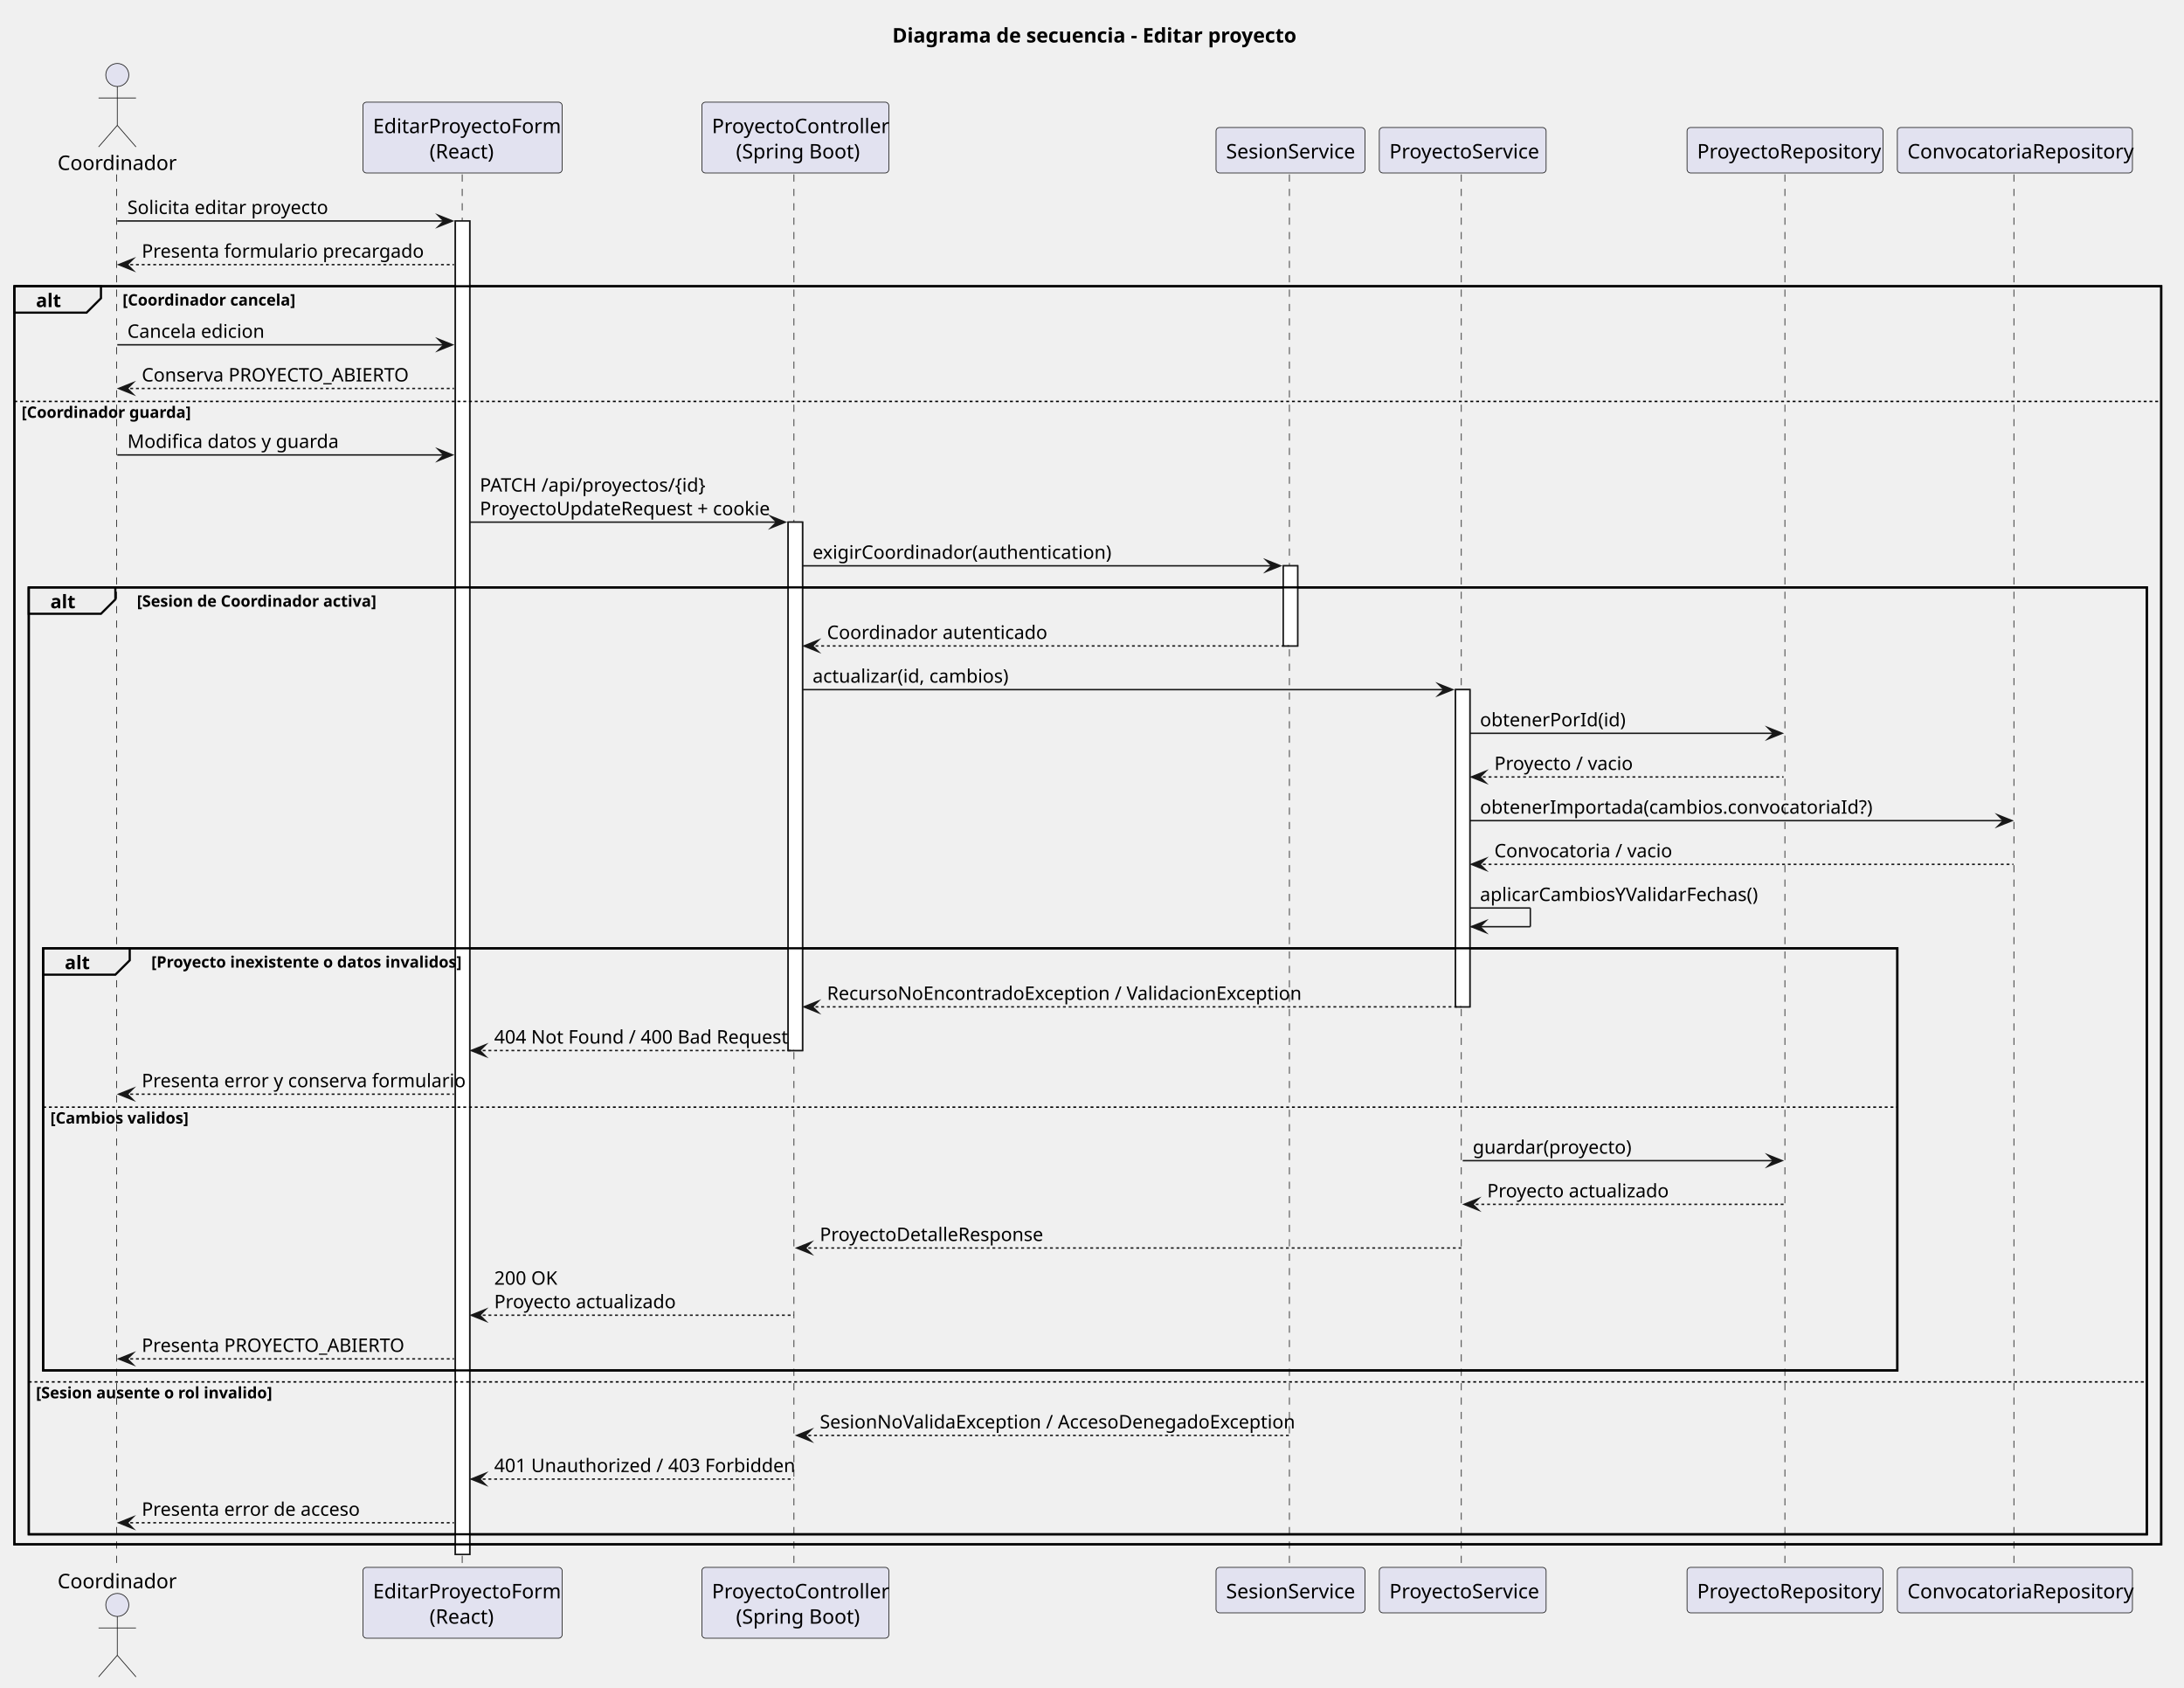
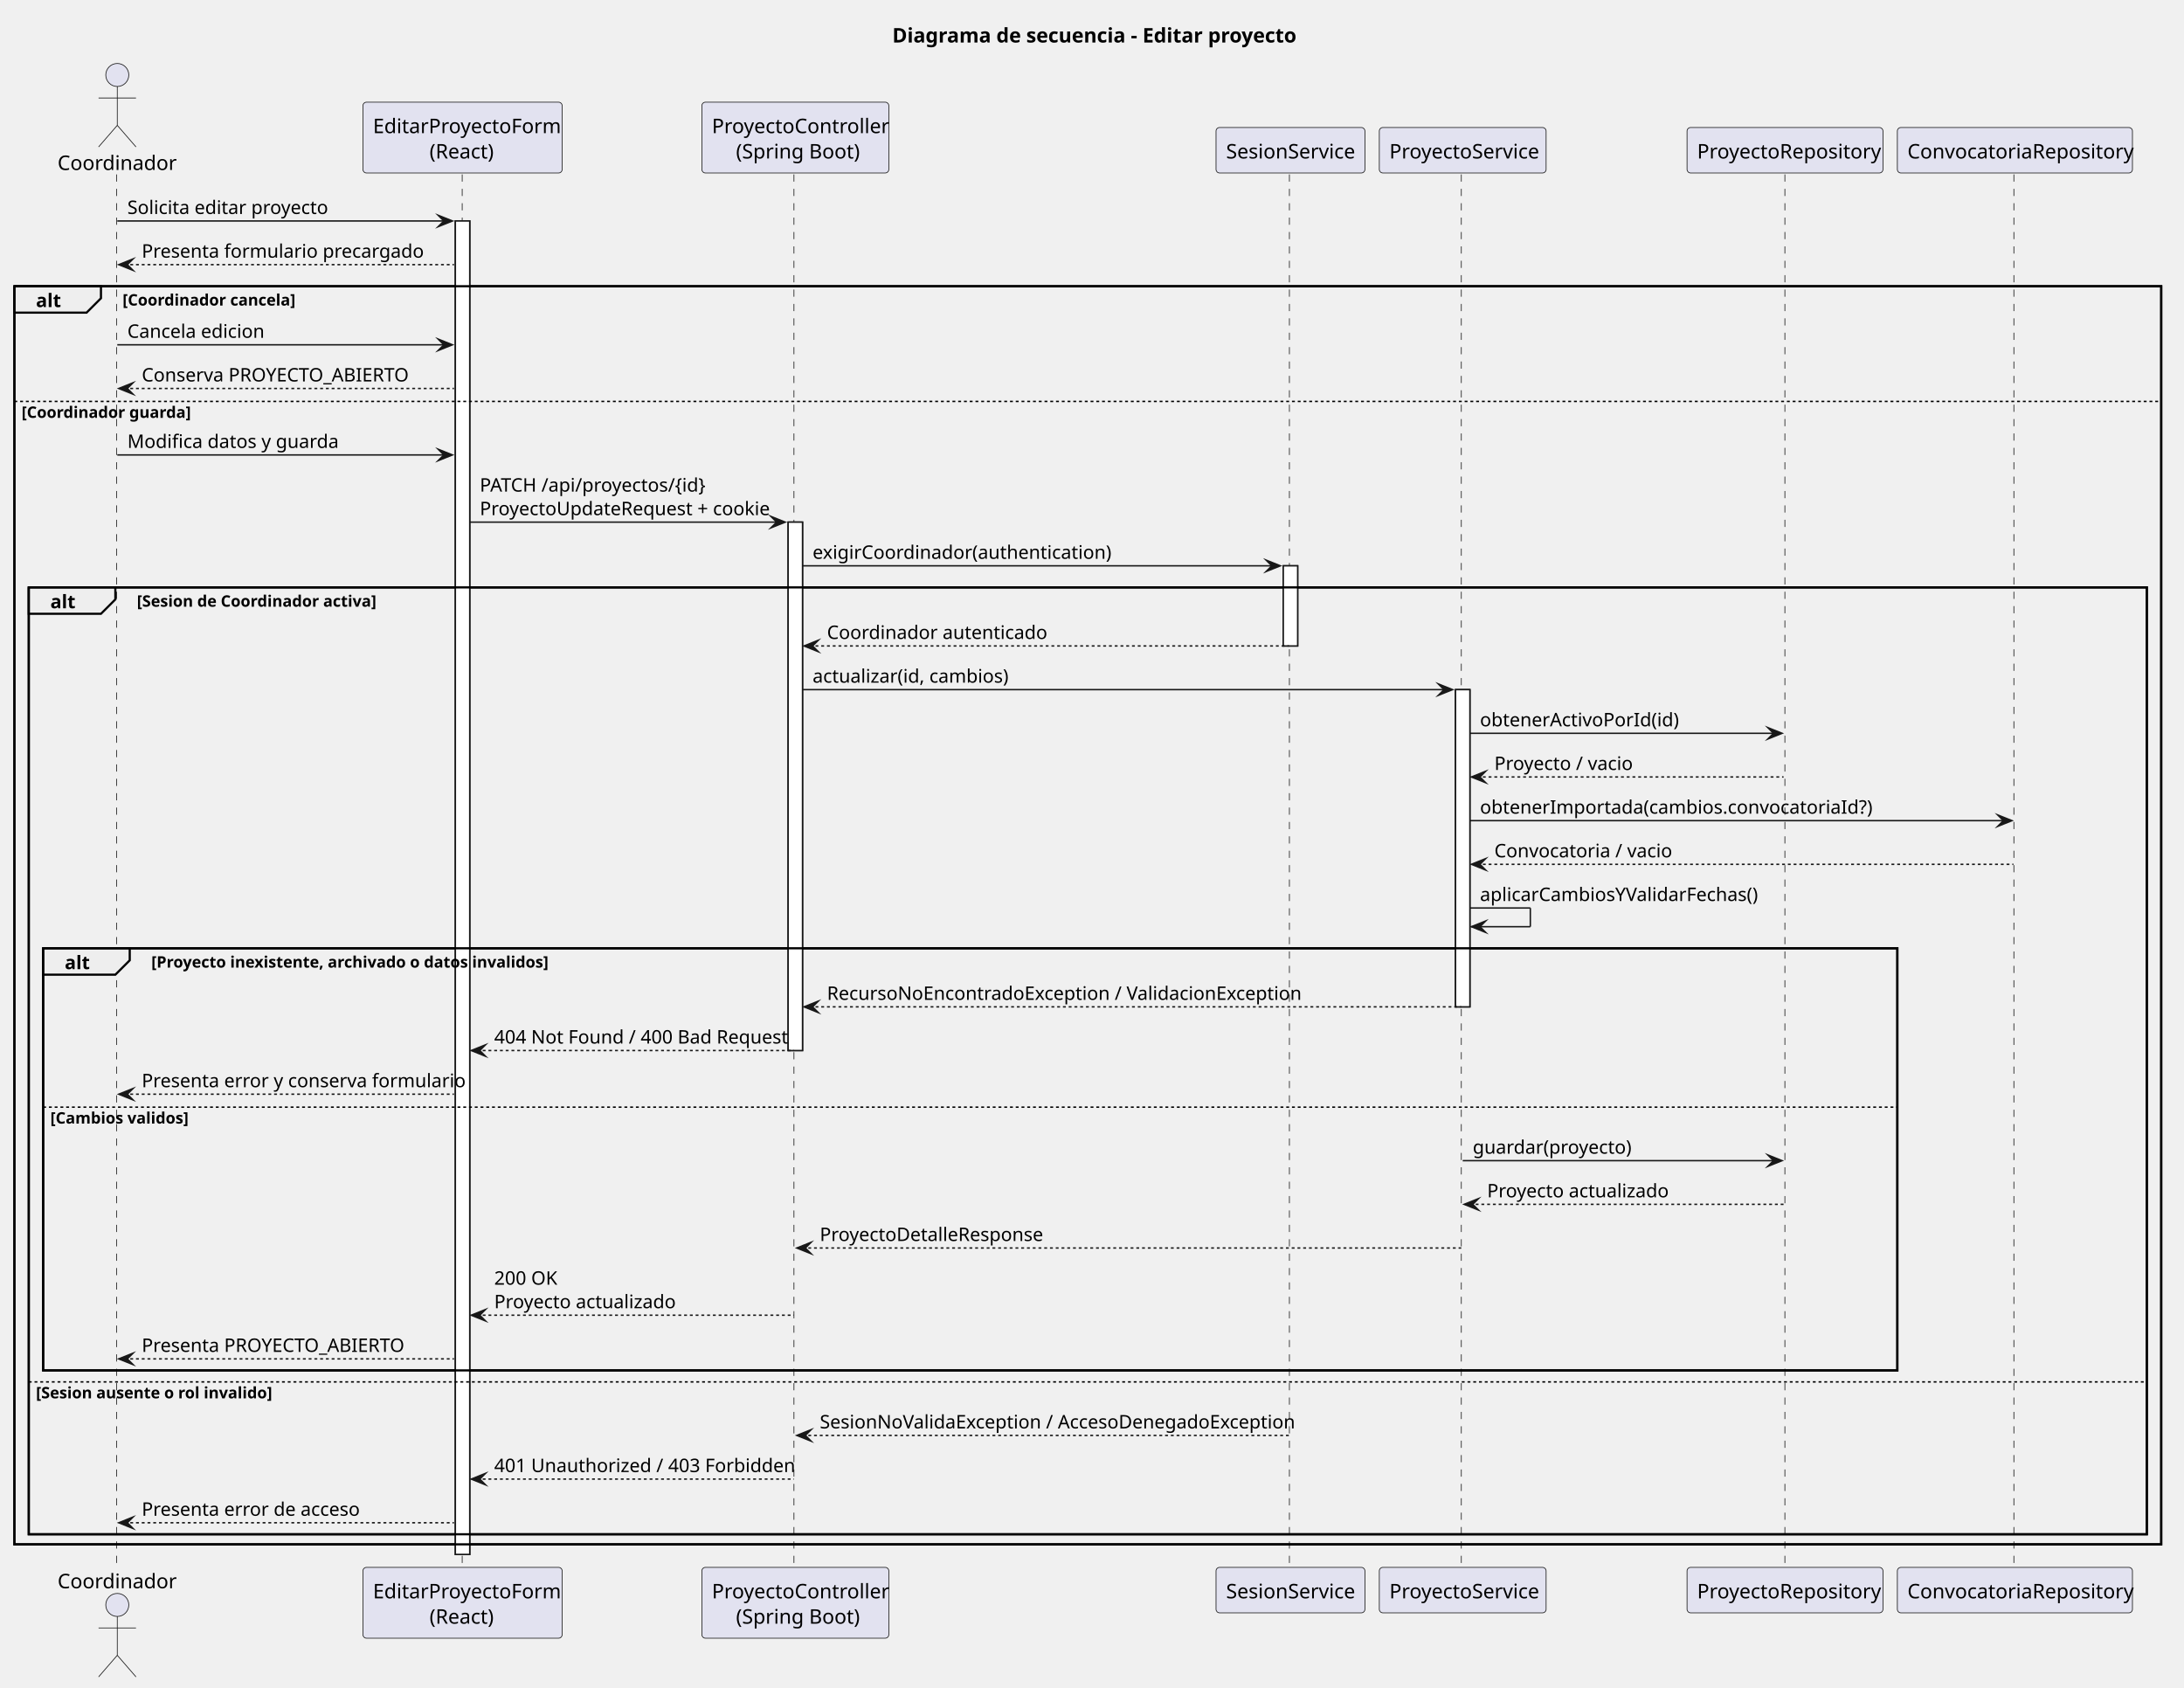
<svg xmlns="http://www.w3.org/2000/svg" contentStyleType="text/css" data-diagram-type="SEQUENCE" height="1173px" preserveAspectRatio="none" style="width:1518px;height:1173px;background:#FFFFFF;" version="1.1" viewBox="0 0 1518 1173" width="1518px" zoomAndPan="magnify">
  <defs />
  <g>
    <g class="title" data-source-line="1">
      <text fill="#000000" font-family="sans-serif" font-size="14" font-weight="700" lengthAdjust="spacing" textLength="270.765" x="620.2" y="29.533">Diagrama de secuencia - Editar proyecto</text>
    </g>
    <g>
      <rect fill="#FFFFFF" height="926.703" style="stroke:#181818;stroke-width:1;" width="10" x="316.495" y="153.57" />
    </g>
    <g>
      <rect fill="#FFFFFF" height="367.219" style="stroke:#181818;stroke-width:1;" width="10" x="547.799" y="362.867" />
    </g>
    <g>
      <rect fill="#FFFFFF" height="55.703" style="stroke:#181818;stroke-width:1;" width="10" x="891.949" y="393.219" />
    </g>
    <g>
      <rect fill="#FFFFFF" height="220.461" style="stroke:#181818;stroke-width:1;" width="10" x="1011.659" y="479.273" />
    </g>
    <rect fill="none" height="874.352" style="stroke:#000000;stroke-width:1.5;" width="1492.165" x="10" y="198.922" />
    <rect fill="none" height="658.055" style="stroke:#000000;stroke-width:1.5;" width="1472.165" x="20" y="408.219" />
    <rect fill="none" height="293.352" style="stroke:#000000;stroke-width:1.5;" width="1288.759" x="30" y="659.031" />
    <g class="participant-lifeline" data-entity-uid="part1" data-qualified-name="Coordinador" data-source-line="3" id="part1-lifeline">
      <g>
        <rect fill="#000000" fill-opacity="0" height="969.055" width="8" x="77.524" y="121.219" />
        <line style="stroke:#181818;stroke-width:0.5;stroke-dasharray:5,5;" x1="81" x2="81" y1="121.219" y2="1090.273" />
      </g>
    </g>
    <g class="participant-lifeline" data-entity-uid="part2" data-qualified-name="Frontend" data-source-line="4" id="part2-lifeline">
      <g>
        <rect fill="#000000" fill-opacity="0" height="969.055" width="8" x="317.495" y="121.219" />
        <line style="stroke:#181818;stroke-width:0.5;stroke-dasharray:5,5;" x1="321.253" x2="321.253" y1="121.219" y2="1090.273" />
      </g>
    </g>
    <g class="participant-lifeline" data-entity-uid="part3" data-qualified-name="Api" data-source-line="5" id="part3-lifeline">
      <g>
        <rect fill="#000000" fill-opacity="0" height="969.055" width="8" x="548.799" y="121.219" />
        <line style="stroke:#181818;stroke-width:0.5;stroke-dasharray:5,5;" x1="551.83" x2="551.83" y1="121.219" y2="1090.273" />
      </g>
    </g>
    <g class="participant-lifeline" data-entity-uid="part4" data-qualified-name="Sesion" data-source-line="6" id="part4-lifeline">
      <g>
        <rect fill="#000000" fill-opacity="0" height="969.055" width="8" x="892.949" y="121.219" />
        <line style="stroke:#181818;stroke-width:0.5;stroke-dasharray:5,5;" x1="896.205" x2="896.205" y1="121.219" y2="1090.273" />
      </g>
    </g>
    <g class="participant-lifeline" data-entity-uid="part5" data-qualified-name="Service" data-source-line="7" id="part5-lifeline">
      <g>
        <rect fill="#000000" fill-opacity="0" height="969.055" width="8" x="1012.659" y="121.219" />
        <line style="stroke:#181818;stroke-width:0.5;stroke-dasharray:5,5;" x1="1015.694" x2="1015.694" y1="121.219" y2="1090.273" />
      </g>
    </g>
    <g class="participant-lifeline" data-entity-uid="part6" data-qualified-name="Repo" data-source-line="8" id="part6-lifeline">
      <g>
        <rect fill="#000000" fill-opacity="0" height="969.055" width="8" x="1236.676" y="121.219" />
        <line style="stroke:#181818;stroke-width:0.5;stroke-dasharray:5,5;" x1="1240.594" x2="1240.594" y1="121.219" y2="1090.273" />
      </g>
    </g>
    <g class="participant-lifeline" data-entity-uid="part7" data-qualified-name="ConvocatoriaRepo" data-source-line="9" id="part7-lifeline">
      <g>
        <rect fill="#000000" fill-opacity="0" height="969.055" width="8" x="1396.462" y="121.219" />
        <line style="stroke:#181818;stroke-width:0.5;stroke-dasharray:5,5;" x1="1399.759" x2="1399.759" y1="121.219" y2="1090.273" />
      </g>
    </g>
    <g class="participant participant-head" data-entity-uid="part1" data-qualified-name="Coordinador" data-source-line="3" id="part1-head">
      <text fill="#000000" font-family="sans-serif" font-size="14" lengthAdjust="spacing" textLength="77.048" x="40" y="118.143">Coordinador</text>
      <ellipse cx="81.524" cy="52.109" fill="#E2E2F0" rx="8" ry="8" style="stroke:#181818;stroke-width:0.5;" />
      <path d="M81.524,60.109 L81.524,87.109 M68.524,68.109 L94.524,68.109 M81.524,87.109 L68.524,102.109 M81.524,87.109 L94.524,102.109" fill="none" style="stroke:#181818;stroke-width:0.5;" />
    </g>
    <g class="participant participant-tail" data-entity-uid="part1" data-qualified-name="Coordinador" data-source-line="3" id="part1-tail">
      <text fill="#000000" font-family="sans-serif" font-size="14" lengthAdjust="spacing" textLength="77.048" x="40" y="1103.807">Coordinador</text>
      <ellipse cx="81.524" cy="1115.383" fill="#E2E2F0" rx="8" ry="8" style="stroke:#181818;stroke-width:0.5;" />
      <path d="M81.524,1123.383 L81.524,1150.383 M68.524,1131.383 L94.524,1131.383 M81.524,1150.383 L68.524,1165.383 M81.524,1150.383 L94.524,1165.383" fill="none" style="stroke:#181818;stroke-width:0.5;" />
    </g>
    <g class="participant participant-head" data-entity-uid="part2" data-qualified-name="Frontend" data-source-line="4" id="part2-head">
      <rect fill="#E2E2F0" height="49.219" rx="2.5" ry="2.5" style="stroke:#181818;stroke-width:0.5;" width="138.482" x="252.253" y="71" />
      <text fill="#000000" font-family="sans-serif" font-size="14" lengthAdjust="spacing" textLength="124.482" x="259.253" y="92.533">EditarProyectoForm</text>
      <text fill="#000000" font-family="sans-serif" font-size="14" lengthAdjust="spacing" textLength="45.897" x="298.546" y="110.143">(React)</text>
    </g>
    <g class="participant participant-tail" data-entity-uid="part2" data-qualified-name="Frontend" data-source-line="4" id="part2-tail">
      <rect fill="#E2E2F0" height="49.219" rx="2.5" ry="2.5" style="stroke:#181818;stroke-width:0.5;" width="138.482" x="252.253" y="1089.273" />
      <text fill="#000000" font-family="sans-serif" font-size="14" lengthAdjust="spacing" textLength="124.482" x="259.253" y="1110.807">EditarProyectoForm</text>
      <text fill="#000000" font-family="sans-serif" font-size="14" lengthAdjust="spacing" textLength="45.897" x="298.546" y="1128.416">(React)</text>
    </g>
    <g class="participant participant-head" data-entity-uid="part3" data-qualified-name="Api" data-source-line="5" id="part3-head">
      <rect fill="#E2E2F0" height="49.219" rx="2.5" ry="2.5" style="stroke:#181818;stroke-width:0.5;" width="129.938" x="487.83" y="71" />
      <text fill="#000000" font-family="sans-serif" font-size="14" lengthAdjust="spacing" textLength="115.938" x="494.83" y="92.533">ProyectoController</text>
      <text fill="#000000" font-family="sans-serif" font-size="14" lengthAdjust="spacing" textLength="82.482" x="511.558" y="110.143">(Spring Boot)</text>
    </g>
    <g class="participant participant-tail" data-entity-uid="part3" data-qualified-name="Api" data-source-line="5" id="part3-tail">
      <rect fill="#E2E2F0" height="49.219" rx="2.5" ry="2.5" style="stroke:#181818;stroke-width:0.5;" width="129.938" x="487.83" y="1089.273" />
      <text fill="#000000" font-family="sans-serif" font-size="14" lengthAdjust="spacing" textLength="115.938" x="494.83" y="1110.807">ProyectoController</text>
      <text fill="#000000" font-family="sans-serif" font-size="14" lengthAdjust="spacing" textLength="82.482" x="511.558" y="1128.416">(Spring Boot)</text>
    </g>
    <g class="participant participant-head" data-entity-uid="part4" data-qualified-name="Sesion" data-source-line="6" id="part4-head">
      <rect fill="#E2E2F0" height="31.609" rx="2.5" ry="2.5" style="stroke:#181818;stroke-width:0.5;" width="103.489" x="845.205" y="88.609" />
      <text fill="#000000" font-family="sans-serif" font-size="14" lengthAdjust="spacing" textLength="89.489" x="852.205" y="110.143">SesionService</text>
    </g>
    <g class="participant participant-tail" data-entity-uid="part4" data-qualified-name="Sesion" data-source-line="6" id="part4-tail">
      <rect fill="#E2E2F0" height="31.609" rx="2.5" ry="2.5" style="stroke:#181818;stroke-width:0.5;" width="103.489" x="845.205" y="1089.273" />
      <text fill="#000000" font-family="sans-serif" font-size="14" lengthAdjust="spacing" textLength="89.489" x="852.205" y="1110.807">SesionService</text>
    </g>
    <g class="participant participant-head" data-entity-uid="part5" data-qualified-name="Service" data-source-line="7" id="part5-head">
      <rect fill="#E2E2F0" height="31.609" rx="2.5" ry="2.5" style="stroke:#181818;stroke-width:0.5;" width="115.931" x="958.694" y="88.609" />
      <text fill="#000000" font-family="sans-serif" font-size="14" lengthAdjust="spacing" textLength="101.931" x="965.694" y="110.143">ProyectoService</text>
    </g>
    <g class="participant participant-tail" data-entity-uid="part5" data-qualified-name="Service" data-source-line="7" id="part5-tail">
      <rect fill="#E2E2F0" height="31.609" rx="2.5" ry="2.5" style="stroke:#181818;stroke-width:0.5;" width="115.931" x="958.694" y="1089.273" />
      <text fill="#000000" font-family="sans-serif" font-size="14" lengthAdjust="spacing" textLength="101.931" x="965.694" y="1110.807">ProyectoService</text>
    </g>
    <g class="participant participant-head" data-entity-uid="part6" data-qualified-name="Repo" data-source-line="8" id="part6-head">
      <rect fill="#E2E2F0" height="31.609" rx="2.5" ry="2.5" style="stroke:#181818;stroke-width:0.5;" width="136.165" x="1172.594" y="88.609" />
      <text fill="#000000" font-family="sans-serif" font-size="14" lengthAdjust="spacing" textLength="122.165" x="1179.594" y="110.143">ProyectoRepository</text>
    </g>
    <g class="participant participant-tail" data-entity-uid="part6" data-qualified-name="Repo" data-source-line="8" id="part6-tail">
      <rect fill="#E2E2F0" height="31.609" rx="2.5" ry="2.5" style="stroke:#181818;stroke-width:0.5;" width="136.165" x="1172.594" y="1089.273" />
      <text fill="#000000" font-family="sans-serif" font-size="14" lengthAdjust="spacing" textLength="122.165" x="1179.594" y="1110.807">ProyectoRepository</text>
    </g>
    <g class="participant participant-head" data-entity-uid="part7" data-qualified-name="ConvocatoriaRepo" data-source-line="9" id="part7-head">
      <rect fill="#E2E2F0" height="31.609" rx="2.5" ry="2.5" style="stroke:#181818;stroke-width:0.5;" width="163.406" x="1318.759" y="88.609" />
      <text fill="#000000" font-family="sans-serif" font-size="14" lengthAdjust="spacing" textLength="149.406" x="1325.759" y="110.143">ConvocatoriaRepository</text>
    </g>
    <g class="participant participant-tail" data-entity-uid="part7" data-qualified-name="ConvocatoriaRepo" data-source-line="9" id="part7-tail">
      <rect fill="#E2E2F0" height="31.609" rx="2.5" ry="2.5" style="stroke:#181818;stroke-width:0.5;" width="163.406" x="1318.759" y="1089.273" />
      <text fill="#000000" font-family="sans-serif" font-size="14" lengthAdjust="spacing" textLength="149.406" x="1325.759" y="1110.807">ConvocatoriaRepository</text>
    </g>
    <g>
      <rect fill="#FFFFFF" height="926.703" style="stroke:#181818;stroke-width:1;" width="10" x="316.495" y="153.57" />
    </g>
    <g>
      <rect fill="#FFFFFF" height="367.219" style="stroke:#181818;stroke-width:1;" width="10" x="547.799" y="362.867" />
    </g>
    <g>
      <rect fill="#FFFFFF" height="55.703" style="stroke:#181818;stroke-width:1;" width="10" x="891.949" y="393.219" />
    </g>
    <g>
      <rect fill="#FFFFFF" height="220.461" style="stroke:#181818;stroke-width:1;" width="10" x="1011.659" y="479.273" />
    </g>
    <g class="message" data-entity-1="part1" data-entity-2="part2" data-source-line="11" id="msg1">
      <polygon fill="#181818" points="304.495,149.57,314.495,153.57,304.495,157.57,308.495,153.57" style="stroke:#181818;stroke-width:1;stroke-linejoin:miter;stroke-miterlimit:10;" />
      <line style="stroke:#181818;stroke-width:1;" x1="81.524" x2="310.495" y1="153.57" y2="153.57" />
      <text fill="#000000" font-family="sans-serif" font-size="13" lengthAdjust="spacing" textLength="131.511" x="88.524" y="148.714">Solicita editar proyecto</text>
    </g>
    <g class="message" data-entity-1="part2" data-entity-2="part1" data-source-line="13" id="msg2">
      <polygon fill="#181818" points="92.524,179.922,82.524,183.922,92.524,187.922,88.524,183.922" style="stroke:#181818;stroke-width:1;stroke-linejoin:miter;stroke-miterlimit:10;" />
      <line style="stroke:#181818;stroke-width:1;stroke-dasharray:2,2;" x1="86.524" x2="315.495" y1="183.922" y2="183.922" />
      <text fill="#000000" font-family="sans-serif" font-size="13" lengthAdjust="spacing" textLength="182.819" x="98.524" y="179.065">Presenta formulario precargado</text>
    </g>
    <path d="M10,198.922 L70.171,198.922 L70.171,207.273 L60.171,217.273 L10,217.273 L10,198.922" fill="#EEEEEE" style="stroke:#000000;stroke-width:1.5;" />
    <rect fill="none" height="874.352" style="stroke:#000000;stroke-width:1.5;" width="1492.165" x="10" y="198.922" />
    <text fill="#000000" font-family="sans-serif" font-size="13" font-weight="700" lengthAdjust="spacing" textLength="15.171" x="25" y="213.417">alt</text>
    <text fill="#000000" font-family="sans-serif" font-size="11" font-weight="700" lengthAdjust="spacing" textLength="116.741" x="85.171" y="212.341">[Coordinador cancela]</text>
    <g class="message" data-entity-1="part1" data-entity-2="part2" data-source-line="15" id="msg3">
      <polygon fill="#181818" points="304.495,235.625,314.495,239.625,304.495,243.625,308.495,239.625" style="stroke:#181818;stroke-width:1;stroke-linejoin:miter;stroke-miterlimit:10;" />
      <line style="stroke:#181818;stroke-width:1;" x1="81.524" x2="310.495" y1="239.625" y2="239.625" />
      <text fill="#000000" font-family="sans-serif" font-size="13" lengthAdjust="spacing" textLength="92.504" x="88.524" y="234.769">Cancela edicion</text>
    </g>
    <g class="message" data-entity-1="part2" data-entity-2="part1" data-source-line="16" id="msg4">
      <polygon fill="#181818" points="92.524,265.977,82.524,269.977,92.524,273.977,88.524,269.977" style="stroke:#181818;stroke-width:1;stroke-linejoin:miter;stroke-miterlimit:10;" />
      <line style="stroke:#181818;stroke-width:1;stroke-dasharray:2,2;" x1="86.524" x2="315.495" y1="269.977" y2="269.977" />
      <text fill="#000000" font-family="sans-serif" font-size="13" lengthAdjust="spacing" textLength="196.498" x="98.524" y="265.12">Conserva PROYECTO_ABIERTO</text>
    </g>
    <line style="stroke:#000000;stroke-width:1;stroke-dasharray:2,2;" x1="10" x2="1502.165" y1="278.977" y2="278.977" />
    <text fill="#000000" font-family="sans-serif" font-size="11" font-weight="700" lengthAdjust="spacing" textLength="113.051" x="15" y="290.396">[Coordinador guarda]</text>
    <g class="message" data-entity-1="part1" data-entity-2="part2" data-source-line="18" id="msg5">
      <polygon fill="#181818" points="304.495,312.164,314.495,316.164,304.495,320.164,308.495,316.164" style="stroke:#181818;stroke-width:1;stroke-linejoin:miter;stroke-miterlimit:10;" />
      <line style="stroke:#181818;stroke-width:1;" x1="81.524" x2="310.495" y1="316.164" y2="316.164" />
      <text fill="#000000" font-family="sans-serif" font-size="13" lengthAdjust="spacing" textLength="138.023" x="88.524" y="311.308">Modifica datos y guarda</text>
    </g>
    <g class="message" data-entity-1="part2" data-entity-2="part3" data-source-line="19" id="msg6">
      <polygon fill="#181818" points="535.799,358.867,545.799,362.867,535.799,366.867,539.799,362.867" style="stroke:#181818;stroke-width:1;stroke-linejoin:miter;stroke-miterlimit:10;" />
      <line style="stroke:#181818;stroke-width:1;" x1="326.495" x2="541.799" y1="362.867" y2="362.867" />
      <text fill="#000000" font-family="sans-serif" font-size="13" lengthAdjust="spacing" textLength="151.017" x="333.495" y="341.659">PATCH /api/proyectos/{id}</text>
      <text fill="#000000" font-family="sans-serif" font-size="13" lengthAdjust="spacing" textLength="194.035" x="333.495" y="358.011">ProyectoUpdateRequest + cookie</text>
    </g>
    <g class="message" data-entity-1="part3" data-entity-2="part4" data-source-line="21" id="msg7">
      <polygon fill="#181818" points="879.949,389.219,889.949,393.219,879.949,397.219,883.949,393.219" style="stroke:#181818;stroke-width:1;stroke-linejoin:miter;stroke-miterlimit:10;" />
      <line style="stroke:#181818;stroke-width:1;" x1="557.799" x2="885.949" y1="393.219" y2="393.219" />
      <text fill="#000000" font-family="sans-serif" font-size="13" lengthAdjust="spacing" textLength="192.22" x="564.799" y="388.362">exigirCoordinador(authentication)</text>
    </g>
    <path d="M20,408.219 L80.171,408.219 L80.171,416.57 L70.171,426.57 L20,426.57 L20,408.219" fill="#EEEEEE" style="stroke:#000000;stroke-width:1.5;" />
    <rect fill="none" height="658.055" style="stroke:#000000;stroke-width:1.5;" width="1472.165" x="20" y="408.219" />
    <text fill="#000000" font-family="sans-serif" font-size="13" font-weight="700" lengthAdjust="spacing" textLength="15.171" x="35" y="422.714">alt</text>
    <text fill="#000000" font-family="sans-serif" font-size="11" font-weight="700" lengthAdjust="spacing" textLength="162.583" x="95.171" y="421.638">[Sesion de Coordinador activa]</text>
    <g class="message" data-entity-1="part4" data-entity-2="part3" data-source-line="24" id="msg8">
      <polygon fill="#181818" points="568.799,444.922,558.799,448.922,568.799,452.922,564.799,448.922" style="stroke:#181818;stroke-width:1;stroke-linejoin:miter;stroke-miterlimit:10;" />
      <line style="stroke:#181818;stroke-width:1;stroke-dasharray:2,2;" x1="562.799" x2="895.949" y1="448.922" y2="448.922" />
      <text fill="#000000" font-family="sans-serif" font-size="13" lengthAdjust="spacing" textLength="142.378" x="574.799" y="444.065">Coordinador autenticado</text>
    </g>
    <g class="message" data-entity-1="part3" data-entity-2="part5" data-source-line="26" id="msg9">
      <polygon fill="#181818" points="999.659,475.273,1009.659,479.273,999.659,483.273,1003.659,479.273" style="stroke:#181818;stroke-width:1;stroke-linejoin:miter;stroke-miterlimit:10;" />
      <line style="stroke:#181818;stroke-width:1;" x1="557.799" x2="1005.659" y1="479.273" y2="479.273" />
      <text fill="#000000" font-family="sans-serif" font-size="13" lengthAdjust="spacing" textLength="130.044" x="564.799" y="474.417">actualizar(id, cambios)</text>
    </g>
    <g class="message" data-entity-1="part5" data-entity-2="part6" data-source-line="28" id="msg10">
      <polygon fill="#181818" points="1228.676,505.625,1238.676,509.625,1228.676,513.625,1232.676,509.625" style="stroke:#181818;stroke-width:1;stroke-linejoin:miter;stroke-miterlimit:10;" />
      <line style="stroke:#181818;stroke-width:1;" x1="1021.659" x2="1234.676" y1="509.625" y2="509.625" />
-       <text fill="#000000" font-family="sans-serif" font-size="13" lengthAdjust="spacing" textLength="93.939" x="1028.659" y="504.769">obtenerPorId(id)</text>
+       <text fill="#000000" font-family="sans-serif" font-size="13" lengthAdjust="spacing" textLength="129.34" x="1028.659" y="504.769">obtenerActivoPorId(id)</text>
    </g>
    <g class="message" data-entity-1="part6" data-entity-2="part5" data-source-line="29" id="msg11">
      <polygon fill="#181818" points="1032.659,535.977,1022.659,539.977,1032.659,543.977,1028.659,539.977" style="stroke:#181818;stroke-width:1;stroke-linejoin:miter;stroke-miterlimit:10;" />
      <line style="stroke:#181818;stroke-width:1;stroke-dasharray:2,2;" x1="1026.659" x2="1239.676" y1="539.977" y2="539.977" />
      <text fill="#000000" font-family="sans-serif" font-size="13" lengthAdjust="spacing" textLength="92.485" x="1038.659" y="535.12">Proyecto / vacio</text>
    </g>
    <g class="message" data-entity-1="part5" data-entity-2="part7" data-source-line="30" id="msg12">
      <polygon fill="#181818" points="1388.462,566.328,1398.462,570.328,1388.462,574.328,1392.462,570.328" style="stroke:#181818;stroke-width:1;stroke-linejoin:miter;stroke-miterlimit:10;" />
      <line style="stroke:#181818;stroke-width:1;" x1="1021.659" x2="1394.462" y1="570.328" y2="570.328" />
      <text fill="#000000" font-family="sans-serif" font-size="13" lengthAdjust="spacing" textLength="255.081" x="1028.659" y="565.472">obtenerImportada(cambios.convocatoriaId?)</text>
    </g>
    <g class="message" data-entity-1="part7" data-entity-2="part5" data-source-line="31" id="msg13">
      <polygon fill="#181818" points="1032.659,596.68,1022.659,600.68,1032.659,604.68,1028.659,600.68" style="stroke:#181818;stroke-width:1;stroke-linejoin:miter;stroke-miterlimit:10;" />
      <line style="stroke:#181818;stroke-width:1;stroke-dasharray:2,2;" x1="1026.659" x2="1399.462" y1="600.68" y2="600.68" />
      <text fill="#000000" font-family="sans-serif" font-size="13" lengthAdjust="spacing" textLength="117.781" x="1038.659" y="595.823">Convocatoria / vacio</text>
    </g>
    <g class="message" data-entity-1="part5" data-entity-2="part5" data-source-line="32" id="msg14">
      <line style="stroke:#181818;stroke-width:1;" x1="1021.659" x2="1063.659" y1="631.031" y2="631.031" />
      <line style="stroke:#181818;stroke-width:1;" x1="1063.659" x2="1063.659" y1="631.031" y2="644.031" />
      <line style="stroke:#181818;stroke-width:1;" x1="1022.659" x2="1063.659" y1="644.031" y2="644.031" />
      <polygon fill="#181818" points="1032.659,640.031,1022.659,644.031,1032.659,648.031,1028.659,644.031" style="stroke:#181818;stroke-width:1;stroke-linejoin:miter;stroke-miterlimit:10;" />
      <text fill="#000000" font-family="sans-serif" font-size="13" lengthAdjust="spacing" textLength="190.017" x="1028.659" y="626.175">aplicarCambiosYValidarFechas()</text>
    </g>
    <path d="M30,659.031 L90.171,659.031 L90.171,667.383 L80.171,677.383 L30,677.383 L30,659.031" fill="#EEEEEE" style="stroke:#000000;stroke-width:1.5;" />
    <rect fill="none" height="293.352" style="stroke:#000000;stroke-width:1.5;" width="1288.759" x="30" y="659.031" />
    <text fill="#000000" font-family="sans-serif" font-size="13" font-weight="700" lengthAdjust="spacing" textLength="15.171" x="45" y="673.526">alt</text>
-     <text fill="#000000" font-family="sans-serif" font-size="11" font-weight="700" lengthAdjust="spacing" textLength="207.824" x="105.171" y="672.45">[Proyecto inexistente o datos invalidos]</text>
+     <text fill="#000000" font-family="sans-serif" font-size="11" font-weight="700" lengthAdjust="spacing" textLength="265.901" x="105.171" y="672.45">[Proyecto inexistente, archivado o datos invalidos]</text>
    <g class="message" data-entity-1="part5" data-entity-2="part3" data-source-line="34" id="msg15">
      <polygon fill="#181818" points="568.799,695.734,558.799,699.734,568.799,703.734,564.799,699.734" style="stroke:#181818;stroke-width:1;stroke-linejoin:miter;stroke-miterlimit:10;" />
      <line style="stroke:#181818;stroke-width:1;stroke-dasharray:2,2;" x1="562.799" x2="1015.659" y1="699.734" y2="699.734" />
      <text fill="#000000" font-family="sans-serif" font-size="13" lengthAdjust="spacing" textLength="316.519" x="574.799" y="694.878">RecursoNoEncontradoException / ValidacionException</text>
    </g>
    <g class="message" data-entity-1="part3" data-entity-2="part2" data-source-line="36" id="msg16">
      <polygon fill="#181818" points="337.495,726.086,327.495,730.086,337.495,734.086,333.495,730.086" style="stroke:#181818;stroke-width:1;stroke-linejoin:miter;stroke-miterlimit:10;" />
      <line style="stroke:#181818;stroke-width:1;stroke-dasharray:2,2;" x1="331.495" x2="551.799" y1="730.086" y2="730.086" />
      <text fill="#000000" font-family="sans-serif" font-size="13" lengthAdjust="spacing" textLength="197.304" x="343.495" y="725.23">404 Not Found / 400 Bad Request</text>
    </g>
    <g class="message" data-entity-1="part2" data-entity-2="part1" data-source-line="38" id="msg17">
      <polygon fill="#181818" points="92.524,756.438,82.524,760.438,92.524,764.438,88.524,760.438" style="stroke:#181818;stroke-width:1;stroke-linejoin:miter;stroke-miterlimit:10;" />
      <line style="stroke:#181818;stroke-width:1;stroke-dasharray:2,2;" x1="86.524" x2="315.495" y1="760.438" y2="760.438" />
      <text fill="#000000" font-family="sans-serif" font-size="13" lengthAdjust="spacing" textLength="210.971" x="98.524" y="755.581">Presenta error y conserva formulario</text>
    </g>
    <line style="stroke:#000000;stroke-width:1;stroke-dasharray:2,2;" x1="30" x2="1318.759" y1="769.438" y2="769.438" />
    <text fill="#000000" font-family="sans-serif" font-size="11" font-weight="700" lengthAdjust="spacing" textLength="94.741" x="35" y="780.856">[Cambios validos]</text>
    <g class="message" data-entity-1="part5" data-entity-2="part6" data-source-line="40" id="msg18">
      <polygon fill="#181818" points="1228.676,802.625,1238.676,806.625,1228.676,810.625,1232.676,806.625" style="stroke:#181818;stroke-width:1;stroke-linejoin:miter;stroke-miterlimit:10;" />
      <line style="stroke:#181818;stroke-width:1;" x1="1016.659" x2="1234.676" y1="806.625" y2="806.625" />
      <text fill="#000000" font-family="sans-serif" font-size="13" lengthAdjust="spacing" textLength="103.327" x="1023.659" y="801.769">guardar(proyecto)</text>
    </g>
    <g class="message" data-entity-1="part6" data-entity-2="part5" data-source-line="41" id="msg19">
      <polygon fill="#181818" points="1027.659,832.977,1017.659,836.977,1027.659,840.977,1023.659,836.977" style="stroke:#181818;stroke-width:1;stroke-linejoin:miter;stroke-miterlimit:10;" />
      <line style="stroke:#181818;stroke-width:1;stroke-dasharray:2,2;" x1="1021.659" x2="1239.676" y1="836.977" y2="836.977" />
      <text fill="#000000" font-family="sans-serif" font-size="13" lengthAdjust="spacing" textLength="120.682" x="1033.659" y="832.12">Proyecto actualizado</text>
    </g>
    <g class="message" data-entity-1="part5" data-entity-2="part3" data-source-line="42" id="msg20">
      <polygon fill="#181818" points="563.799,863.328,553.799,867.328,563.799,871.328,559.799,867.328" style="stroke:#181818;stroke-width:1;stroke-linejoin:miter;stroke-miterlimit:10;" />
      <line style="stroke:#181818;stroke-width:1;stroke-dasharray:2,2;" x1="557.799" x2="1015.659" y1="867.328" y2="867.328" />
      <text fill="#000000" font-family="sans-serif" font-size="13" lengthAdjust="spacing" textLength="150.306" x="569.799" y="862.472">ProyectoDetalleResponse</text>
    </g>
    <g class="message" data-entity-1="part3" data-entity-2="part2" data-source-line="44" id="msg21">
      <polygon fill="#181818" points="337.495,910.031,327.495,914.031,337.495,918.031,333.495,914.031" style="stroke:#181818;stroke-width:1;stroke-linejoin:miter;stroke-miterlimit:10;" />
      <line style="stroke:#181818;stroke-width:1;stroke-dasharray:2,2;" x1="331.495" x2="551.799" y1="914.031" y2="914.031" />
      <text fill="#000000" font-family="sans-serif" font-size="13" lengthAdjust="spacing" textLength="44.084" x="343.495" y="892.823">200 OK</text>
      <text fill="#000000" font-family="sans-serif" font-size="13" lengthAdjust="spacing" textLength="120.682" x="343.495" y="909.175">Proyecto actualizado</text>
    </g>
    <g class="message" data-entity-1="part2" data-entity-2="part1" data-source-line="46" id="msg22">
      <polygon fill="#181818" points="92.524,940.383,82.524,944.383,92.524,948.383,88.524,944.383" style="stroke:#181818;stroke-width:1;stroke-linejoin:miter;stroke-miterlimit:10;" />
      <line style="stroke:#181818;stroke-width:1;stroke-dasharray:2,2;" x1="86.524" x2="315.495" y1="944.383" y2="944.383" />
      <text fill="#000000" font-family="sans-serif" font-size="13" lengthAdjust="spacing" textLength="192.893" x="98.524" y="939.526">Presenta PROYECTO_ABIERTO</text>
    </g>
    <line style="stroke:#000000;stroke-width:1;stroke-dasharray:2,2;" x1="20" x2="1492.165" y1="960.383" y2="960.383" />
    <text fill="#000000" font-family="sans-serif" font-size="11" font-weight="700" lengthAdjust="spacing" textLength="159.527" x="25" y="971.802">[Sesion ausente o rol invalido]</text>
    <g class="message" data-entity-1="part4" data-entity-2="part3" data-source-line="49" id="msg23">
      <polygon fill="#181818" points="563.799,993.57,553.799,997.57,563.799,1001.57,559.799,997.57" style="stroke:#181818;stroke-width:1;stroke-linejoin:miter;stroke-miterlimit:10;" />
      <line style="stroke:#181818;stroke-width:1;stroke-dasharray:2,2;" x1="557.799" x2="895.949" y1="997.57" y2="997.57" />
      <text fill="#000000" font-family="sans-serif" font-size="13" lengthAdjust="spacing" textLength="320.15" x="569.799" y="992.714">SesionNoValidaException / AccesoDenegadoException</text>
    </g>
    <g class="message" data-entity-1="part3" data-entity-2="part2" data-source-line="51" id="msg24">
      <polygon fill="#181818" points="337.495,1023.922,327.495,1027.922,337.495,1031.922,333.495,1027.922" style="stroke:#181818;stroke-width:1;stroke-linejoin:miter;stroke-miterlimit:10;" />
      <line style="stroke:#181818;stroke-width:1;stroke-dasharray:2,2;" x1="331.495" x2="551.799" y1="1027.922" y2="1027.922" />
      <text fill="#000000" font-family="sans-serif" font-size="13" lengthAdjust="spacing" textLength="197.304" x="343.495" y="1023.065">401 Unauthorized / 403 Forbidden</text>
    </g>
    <g class="message" data-entity-1="part2" data-entity-2="part1" data-source-line="53" id="msg25">
      <polygon fill="#181818" points="92.524,1054.273,82.524,1058.273,92.524,1062.273,88.524,1058.273" style="stroke:#181818;stroke-width:1;stroke-linejoin:miter;stroke-miterlimit:10;" />
      <line style="stroke:#181818;stroke-width:1;stroke-dasharray:2,2;" x1="86.524" x2="315.495" y1="1058.273" y2="1058.273" />
      <text fill="#000000" font-family="sans-serif" font-size="13" lengthAdjust="spacing" textLength="145.964" x="98.524" y="1053.417">Presenta error de acceso</text>
    </g>
  </g>
</svg>
